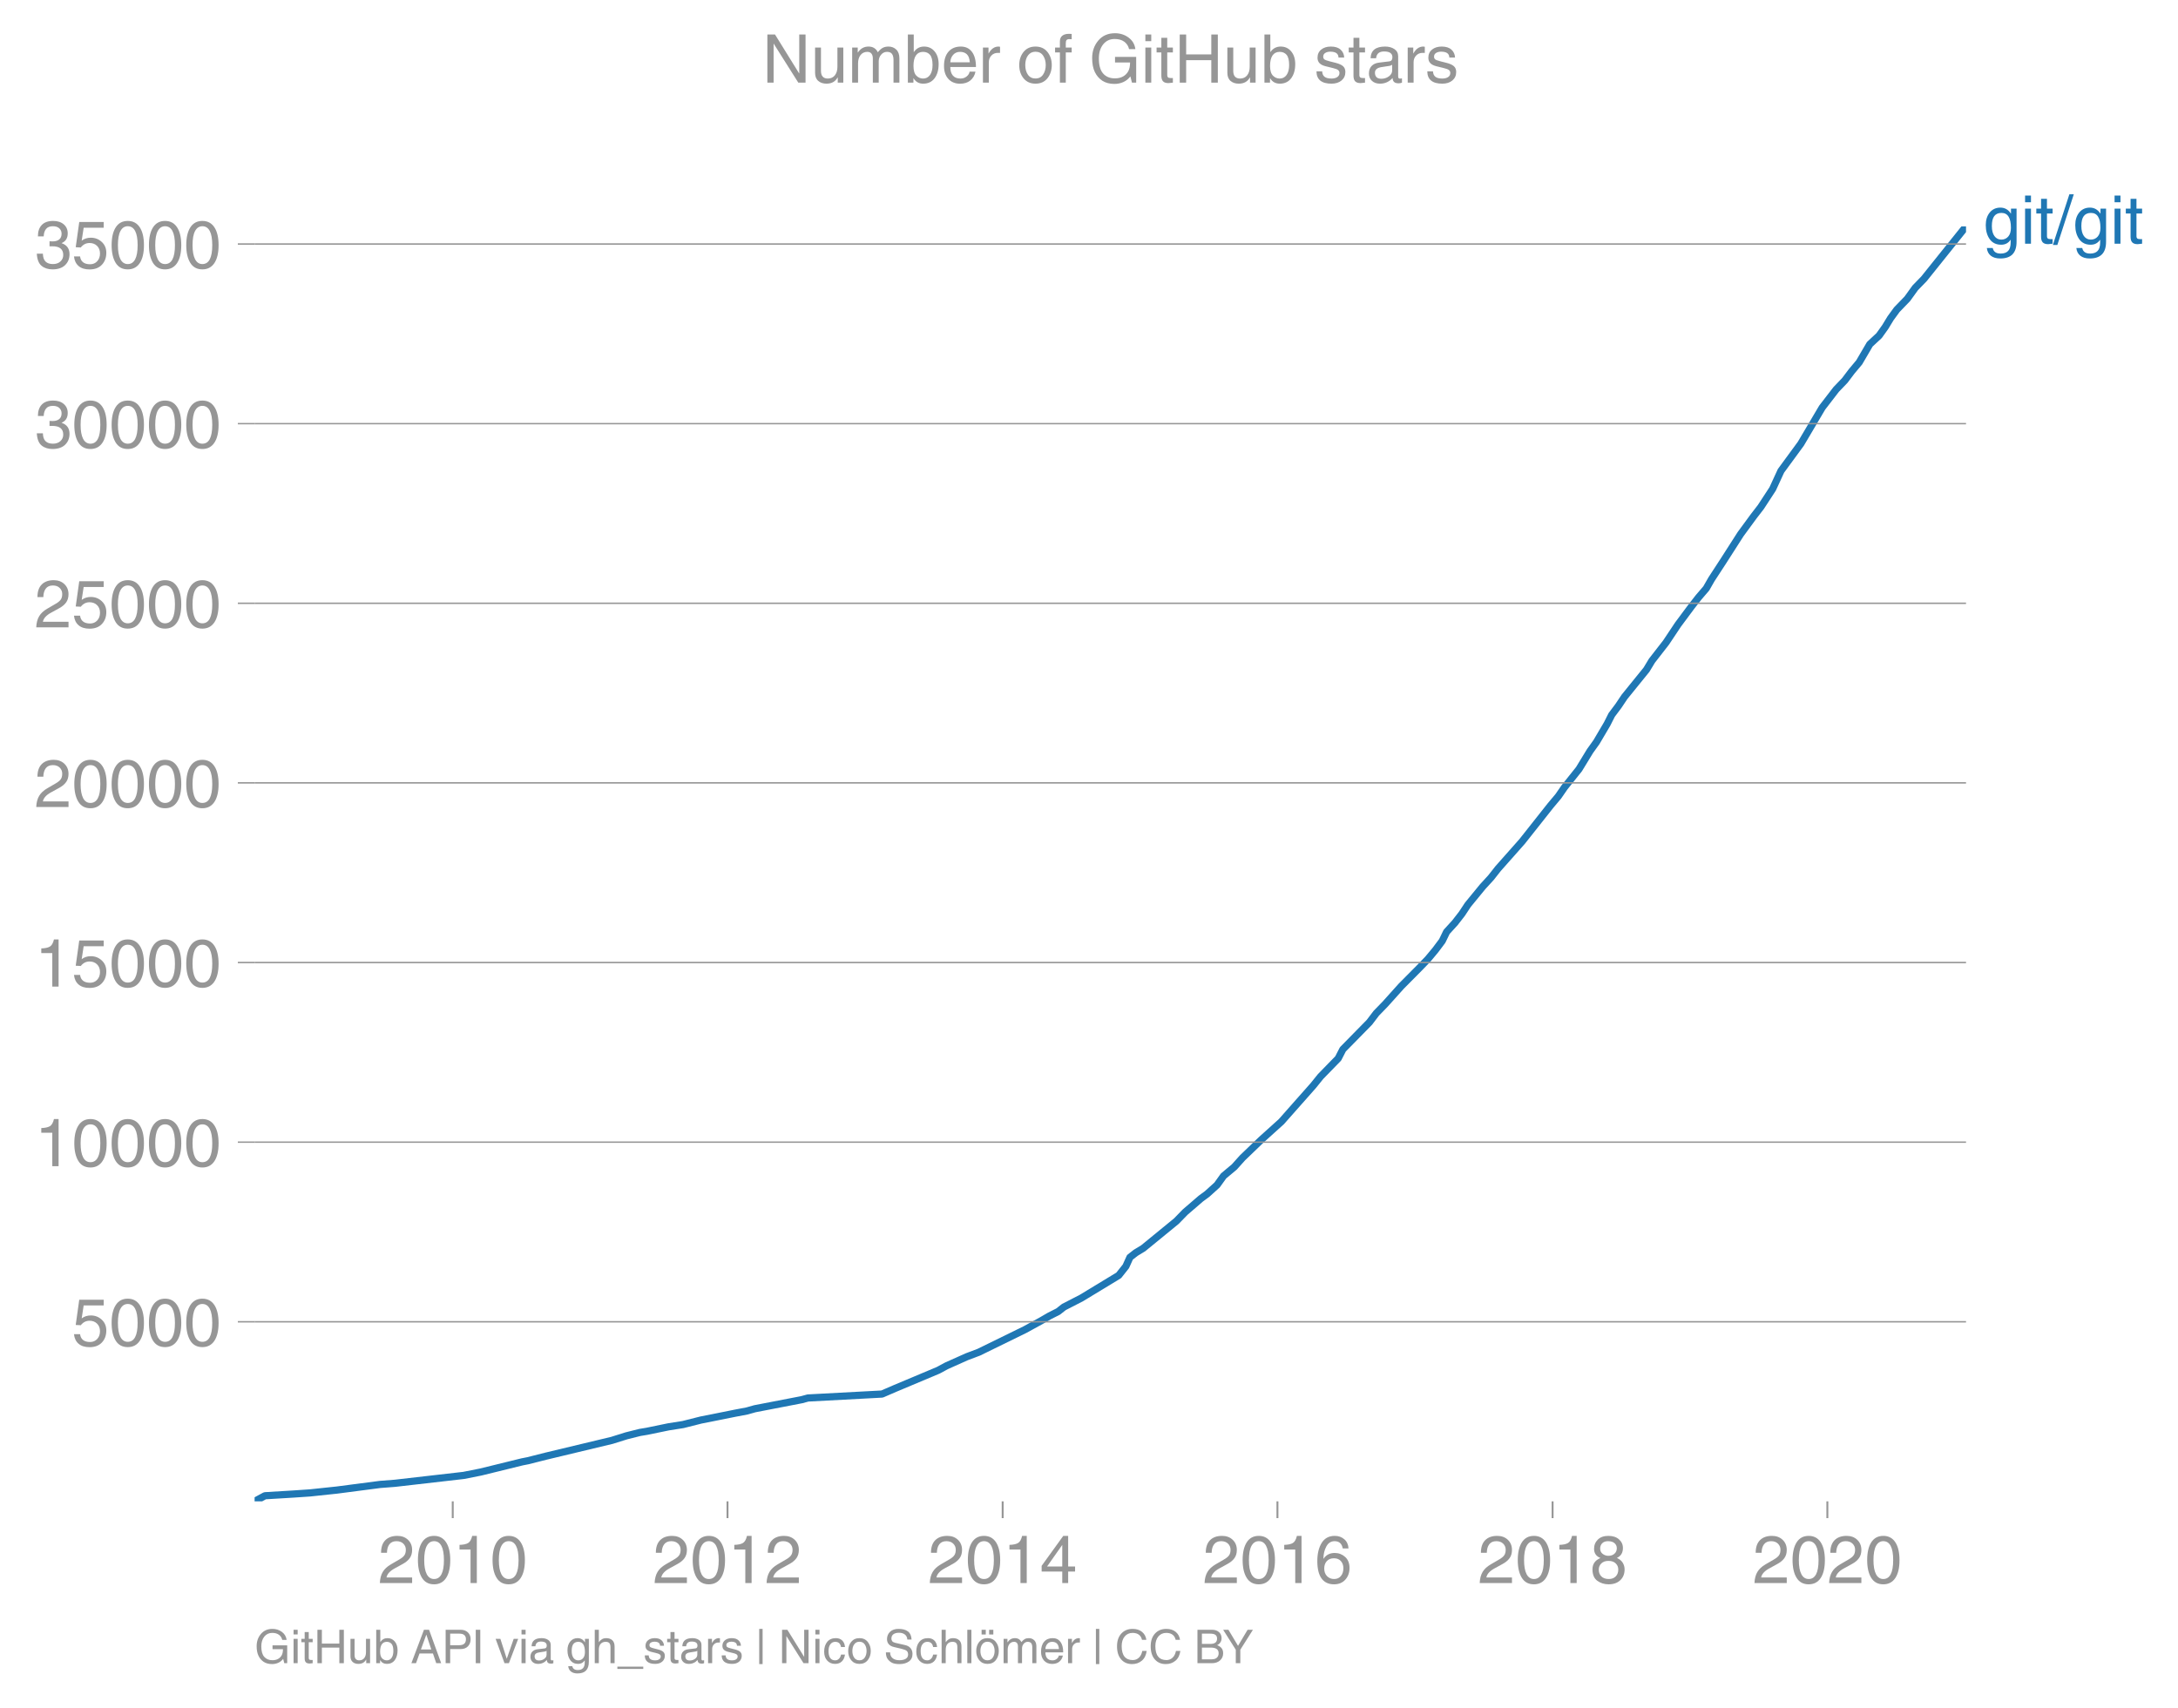
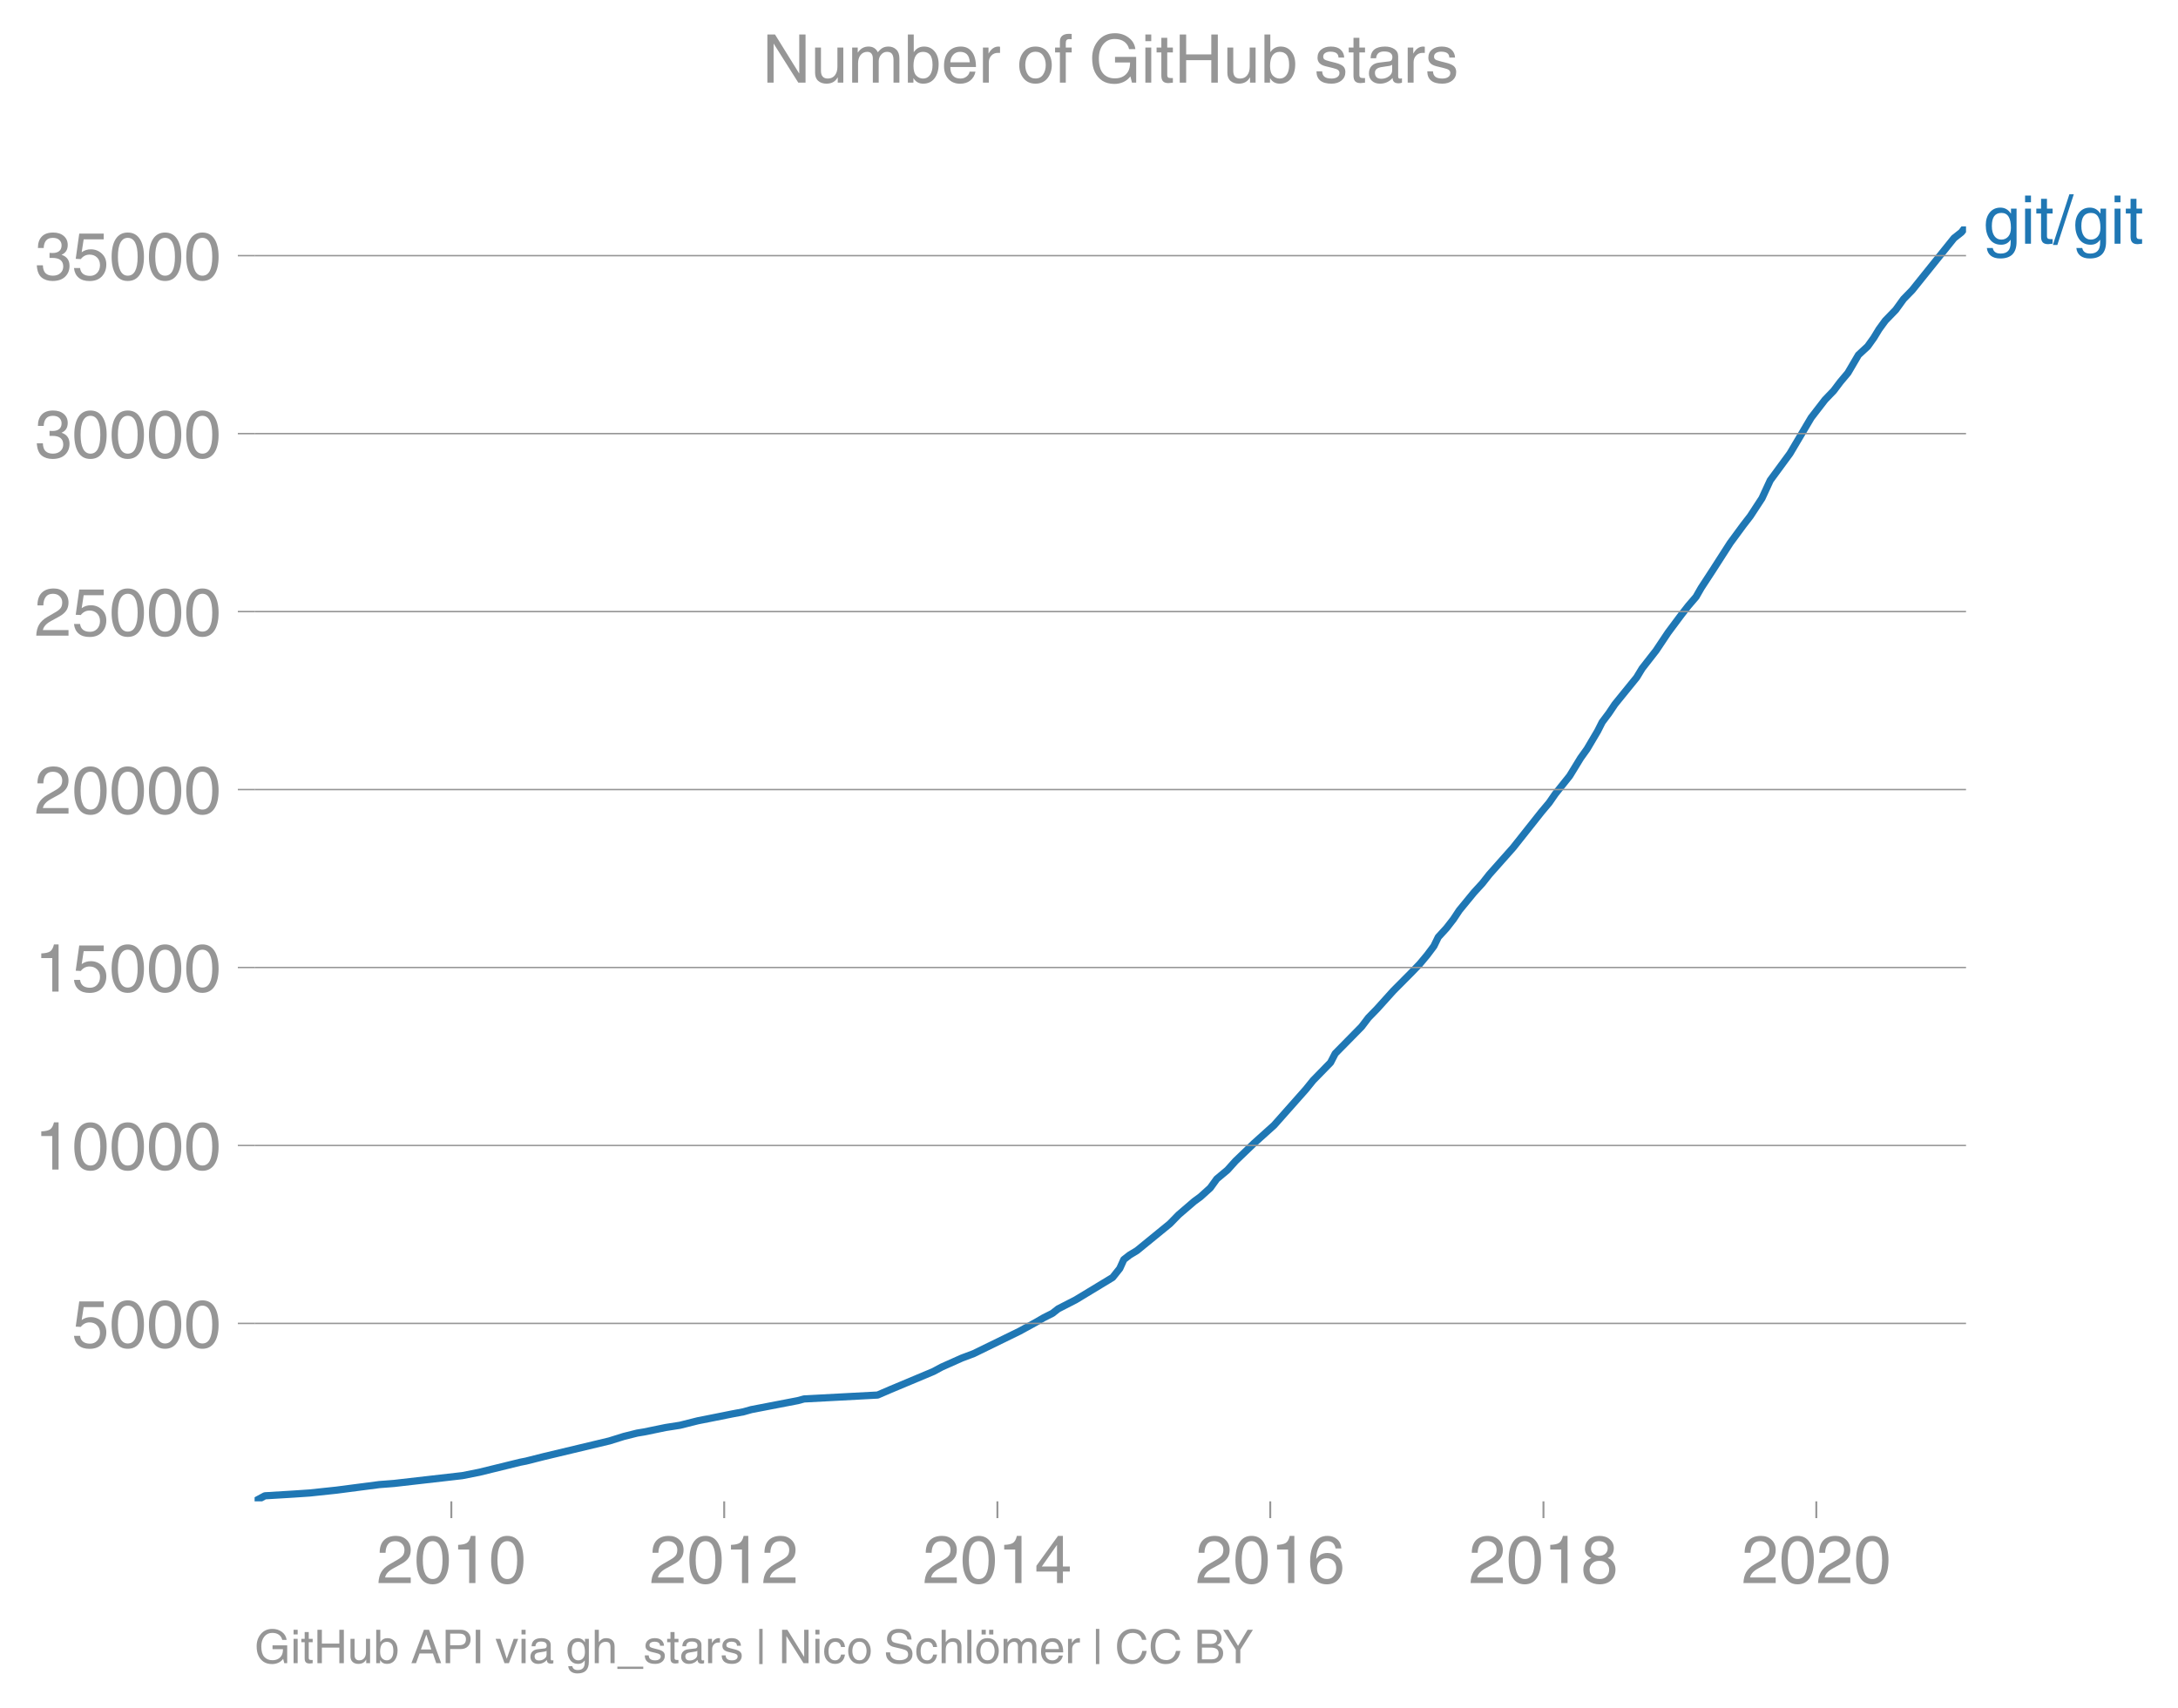
<svg xmlns="http://www.w3.org/2000/svg" xmlns:xlink="http://www.w3.org/1999/xlink" height="475.305" viewBox="0 0 454.478 356.479" width="605.97">
  <defs>
    <style>*{stroke-linecap:butt;stroke-linejoin:round}</style>
  </defs>
  <g id="figure_1">
    <path d="M0 356.479h454.478V0H0z" fill="none" id="patch_1" />
    <g id="axes_1">
      <path d="M53.127 313.361h357.12V47.25H53.127z" fill="none" id="patch_2" />
-       <path clip-path="url(#p116ea0f650)" d="M53.127 313.361l2.157-1.17 5.855-.352 3.554-.24 5.595-.592 9.03-1.177 3.104-.24 14.322-1.642 3.594-.713 8.6-2.114 1.223-.24 3.732-.945 13.805-3.307 3.012-.944 2.812-.705 1.453-.24 4.549-.937 3.007-.473 3.748-.945 2.392-.472 4.7-.945 2.494-.472 1.647-.465 9.776-1.89 1.298-.352 15.469-.825 2.724-1.177 8.996-3.78 1.752-.944 4.227-1.89 2.488-.937 9.632-4.716 3.446-1.89 1.612-.937 1.863-.945 1.202-.945 3.672-1.89 7.768-4.715 1.5-1.89.845-1.882 1.21-.945 1.558-.945 6.918-5.66 1.84-1.89 3.283-2.827 1.287-.945 2.081-1.882 1.359-1.89 2.249-1.882 1.692-1.89 3.928-3.778 4.184-3.772 6.671-7.543 1.524-1.89 3.672-3.771.97-1.89 5.546-5.653 1.434-1.89 1.836-1.89 3.388-3.771 3.74-3.772 1.82-1.89 1.564-1.881 1.414-1.89.916-1.89 1.724-1.889 1.462-1.882 1.25-1.89 3.09-3.771 1.723-1.882 1.488-1.89 5.013-5.661 5.967-7.543 1.586-1.89 1.305-1.89 3.007-3.77 2.3-3.773 1.352-1.89 2.222-3.77.952-1.89 1.415-1.89 1.259-1.882 4.584-5.661 1.138-1.882 2.939-3.78 2.512-3.77 2.804-3.772 1.472-1.89 1.612-1.882 1.081-1.89 2.463-3.779 3.619-5.653 2.767-3.772 1.458-1.89 2.465-3.779 1.736-3.771 4.142-5.654 4.46-7.55 2.911-3.78 1.812-1.89 1.417-1.881 1.583-1.89 2.21-3.779 1.938-1.8 1.29-1.807 1.097-1.807 1.317-1.807L398 62.358l1.645-2.28 1.82-1.874 8.78-10.955h0" fill="none" stroke="#1f77b4" stroke-linecap="square" stroke-width="1.5" id="line2d_1" />
+       <path clip-path="url(#p260e462942)" d="M53.127 313.361l2.142-1.159 5.814-.349 3.53-.237 5.554-.587 8.967-1.167 3.082-.237 14.221-1.627 3.57-.706 8.538-2.095 1.215-.238 3.705-.936 13.709-3.276 2.99-.936 2.793-.698 1.443-.238 4.516-.929 2.986-.468 3.722-.936 2.376-.468 4.666-.936 2.476-.468 1.636-.46 9.707-1.873 1.29-.349 15.36-.817 2.705-1.166 8.933-3.744 1.739-.936 4.197-1.873 2.47-.928 9.565-4.673 3.422-1.872 1.6-.929 1.85-.936 1.194-.936 3.646-1.872 7.714-4.673 1.49-1.872.839-1.864 1.2-.936 1.547-.936 6.87-5.61 1.826-1.871 3.26-2.801 1.279-.936 2.066-1.865 1.35-1.872 2.233-1.865 1.68-1.872 3.9-3.744 4.155-3.737 6.624-7.473 1.513-1.872 3.646-3.737.964-1.872 5.507-5.602 1.424-1.872 1.823-1.872 3.364-3.736 3.713-3.737 1.808-1.872 1.553-1.865 1.404-1.872.91-1.872 1.711-1.872 1.452-1.865 1.242-1.872 3.067-3.737 1.712-1.864 1.477-1.873 4.978-5.608 5.925-7.474 1.575-1.872 1.296-1.872 2.986-3.737 2.284-3.737 1.341-1.872 2.207-3.736.946-1.873 1.405-1.872 1.25-1.864 4.551-5.61 1.13-1.864 2.919-3.744 2.494-3.737 2.784-3.736 1.462-1.873 1.6-1.864 1.074-1.872 2.446-3.745 3.593-5.6 2.748-3.738 1.448-1.872 2.447-3.744 1.724-3.737 4.113-5.601 4.43-7.481 2.89-3.744 1.799-1.872 1.407-1.865 1.572-1.872 2.195-3.744 1.924-1.783 1.28-1.79 1.09-1.791 1.307-1.79 2.178-2.251 1.634-2.259 1.806-1.857 8.72-10.854 1.552-1.225.958-1.234h0" fill="none" stroke="#1f77b4" stroke-linecap="square" stroke-width="1.5" id="line2d_1" />
      <g id="matplotlib.axis_1">
        <g id="xtick_1">
          <g id="line2d_2">
            <defs>
-               <path d="M0 0v3.5" id="m11aefa5580" stroke="#969696" stroke-width=".4" />
-             </defs>
-             <use x="94.472" xlink:href="#m11aefa5580" y="313.361" fill="#969696" stroke="#969696" stroke-width=".4" />
-           </g>
-           <g transform="matrix(.14 0 0 -.14 78.901 330.41)" fill="#969696" id="text_1">
+               <path d="M0 0v3.5" id="m68c23a50f2" stroke="#969696" stroke-width=".4" />
+             </defs>
+             <use x="94.181" xlink:href="#m68c23a50f2" y="313.361" fill="#969696" stroke="#969696" stroke-width=".4" />
+           </g>
+           <g transform="matrix(.14 0 0 -.14 78.61 330.41)" fill="#969696" id="text_1">
            <defs>
              <path d="M4.39 45.125q0 12.39 6.391 18.781 6.406 6.407 17.938 6.407 9.656 0 15.812-5.86 6.157-5.86 6.157-15.14 0-7.22-3.547-12.188-3.532-4.953-10.422-8.703l-12.11-6.64Q13.922 15.921 12.5 8.296h38.188V0H2.593q.39 9.906 4.297 16.5 3.906 6.594 12.203 11.375l12.593 7.328q5.032 2.89 7.329 5.984 2.297 3.094 2.297 8.516 0 5.375-3.766 9.031-3.75 3.672-10.156 3.672-7.078 0-10.594-4.672-3.516-4.656-3.61-12.609z" id="HelveticaWorld-Regular-50" />
              <path d="M42.484 34.188q0 14.109-3.734 21.156-3.734 7.062-10.969 7.062-7.078 0-10.89-7.062-3.797-7.047-3.797-21.157 0-13.671 3.75-20.937Q20.609 6 27.78 6q7.235 0 10.969 7 3.734 7.016 3.734 21.188zm9.422 0q0-17.297-6.25-26.704-6.25-9.39-17.875-9.39-12.062 0-18.062 9.734-6 9.75-6 26.36 0 17.03 6.14 26.578 6.157 9.547 17.922 9.547 11.625 0 17.875-9.5t6.25-26.626z" id="HelveticaWorld-Regular-48" />
              <path d="M35.89 0h-9.374v49.906H10.109v6.985q8.594.28 12.782 2.75Q27.094 62.109 29 70.313h6.89z" id="HelveticaWorld-Regular-49" />
            </defs>
            <use xlink:href="#HelveticaWorld-Regular-50" />
            <use x="55.615" xlink:href="#HelveticaWorld-Regular-48" />
            <use x="111.23" xlink:href="#HelveticaWorld-Regular-49" />
            <use x="166.846" xlink:href="#HelveticaWorld-Regular-48" />
          </g>
        </g>
        <g id="xtick_2">
-           <use x="151.808" xlink:href="#m11aefa5580" y="313.361" fill="#969696" stroke="#969696" stroke-width=".4" id="line2d_3" />
-           <g transform="matrix(.14 0 0 -.14 136.238 330.41)" fill="#969696" id="text_2">
+           <use x="151.115" xlink:href="#m68c23a50f2" y="313.361" fill="#969696" stroke="#969696" stroke-width=".4" id="line2d_3" />
+           <g transform="matrix(.14 0 0 -.14 135.544 330.41)" fill="#969696" id="text_2">
            <use xlink:href="#HelveticaWorld-Regular-50" />
            <use x="55.615" xlink:href="#HelveticaWorld-Regular-48" />
            <use x="111.23" xlink:href="#HelveticaWorld-Regular-49" />
            <use x="166.846" xlink:href="#HelveticaWorld-Regular-50" />
          </g>
        </g>
        <g id="xtick_3">
-           <use x="209.223" xlink:href="#m11aefa5580" y="313.361" fill="#969696" stroke="#969696" stroke-width=".4" id="line2d_4" />
-           <g transform="matrix(.14 0 0 -.14 193.653 330.41)" fill="#969696" id="text_3">
+           <use x="208.126" xlink:href="#m68c23a50f2" y="313.361" fill="#969696" stroke="#969696" stroke-width=".4" id="line2d_4" />
+           <g transform="matrix(.14 0 0 -.14 192.556 330.41)" fill="#969696" id="text_3">
            <defs>
              <path d="M10.594 24.703h22.61v31.89h-.188zM42 17.093V0h-8.797v17.094H2.484v8.593L34.72 70.314H42v-45.61h10.297v-7.61z" id="HelveticaWorld-Regular-52" />
            </defs>
            <use xlink:href="#HelveticaWorld-Regular-50" />
            <use x="55.615" xlink:href="#HelveticaWorld-Regular-48" />
            <use x="111.23" xlink:href="#HelveticaWorld-Regular-49" />
            <use x="166.846" xlink:href="#HelveticaWorld-Regular-52" />
          </g>
        </g>
        <g id="xtick_4">
-           <use x="266.56" xlink:href="#m11aefa5580" y="313.361" fill="#969696" stroke="#969696" stroke-width=".4" id="line2d_5" />
-           <g transform="matrix(.14 0 0 -.14 250.99 330.41)" fill="#969696" id="text_4">
+           <use x="265.06" xlink:href="#m68c23a50f2" y="313.361" fill="#969696" stroke="#969696" stroke-width=".4" id="line2d_5" />
+           <g transform="matrix(.14 0 0 -.14 249.49 330.41)" fill="#969696" id="text_4">
            <defs>
              <path d="M14.11 21.578q0-6.875 4.093-11.234Q22.313 6 28.906 6q6.297 0 10.032 4.438 3.734 4.453 3.734 11.687 0 6.297-3.688 10.547-3.687 4.25-10.468 4.25-6.594 0-10.5-4.156-3.907-4.157-3.907-11.188zM41.702 51.61q-.984 5.375-3.984 8.078-3 2.72-8.125 2.72-8.11 0-12.36-7.923-4.25-7.906-4.343-18.109l.203-.188q5.61 8.641 16.687 8.641 8.844 0 15.438-5.86 6.593-5.859 6.593-16.452 0-10.5-6.25-17.47-6.25-6.952-16.843-6.952-12.219 0-18.563 8.687-6.344 8.703-6.344 25.938 0 16.593 6.485 27.093 6.5 10.5 19.484 10.5 8.407 0 14.219-5.015 5.813-5 6.297-13.688z" id="HelveticaWorld-Regular-54" />
            </defs>
            <use xlink:href="#HelveticaWorld-Regular-50" />
            <use x="55.615" xlink:href="#HelveticaWorld-Regular-48" />
            <use x="111.23" xlink:href="#HelveticaWorld-Regular-49" />
            <use x="166.846" xlink:href="#HelveticaWorld-Regular-54" />
          </g>
        </g>
        <g id="xtick_5">
-           <use x="323.975" xlink:href="#m11aefa5580" y="313.361" fill="#969696" stroke="#969696" stroke-width=".4" id="line2d_6" />
-           <g transform="matrix(.14 0 0 -.14 308.404 330.41)" fill="#969696" id="text_5">
+           <use x="322.071" xlink:href="#m68c23a50f2" y="313.361" fill="#969696" stroke="#969696" stroke-width=".4" id="line2d_6" />
+           <g transform="matrix(.14 0 0 -.14 306.5 330.41)" fill="#969696" id="text_5">
            <defs>
              <path d="M27.594 40.578q5.422 0 8.953 3.094 3.547 3.11 3.547 8.234 0 4.594-3.407 7.547-3.39 2.953-9.687 2.953-5.61 0-8.672-3.11-3.047-3.093-3.047-7.874 0-5.125 3.813-7.984 3.812-2.86 8.5-2.86zm.093-7.562q-6.78 0-10.64-3.766-3.86-3.766-3.86-9.234 0-6.297 3.907-10.157Q21 6 28.219 6q6.406 0 10.234 3.86 3.828 3.859 3.828 10.265 0 5.469-3.828 9.172-3.828 3.719-10.766 3.719zM49.22 52.203q0-10.594-9.032-14.797 6.204-2.781 8.86-7.36 2.656-4.562 2.656-9.733 0-10.016-6.453-16.125-6.438-6.094-17.375-6.094-9.563 0-16.813 5.25-7.25 5.25-7.25 17.062 0 11.922 11.907 16.907-9.516 3.796-9.516 13.671 0 8.297 5.64 13.813 5.641 5.516 15.641 5.516 10.016 0 15.875-5.204 5.86-5.203 5.86-12.906z" id="HelveticaWorld-Regular-56" />
            </defs>
            <use xlink:href="#HelveticaWorld-Regular-50" />
            <use x="55.615" xlink:href="#HelveticaWorld-Regular-48" />
            <use x="111.23" xlink:href="#HelveticaWorld-Regular-49" />
            <use x="166.846" xlink:href="#HelveticaWorld-Regular-56" />
          </g>
        </g>
        <g id="xtick_6">
-           <use x="381.311" xlink:href="#m11aefa5580" y="313.361" fill="#969696" stroke="#969696" stroke-width=".4" id="line2d_7" />
-           <g transform="matrix(.14 0 0 -.14 365.74 330.41)" fill="#969696" id="text_6">
+           <use x="379.005" xlink:href="#m68c23a50f2" y="313.361" fill="#969696" stroke="#969696" stroke-width=".4" id="line2d_7" />
+           <g transform="matrix(.14 0 0 -.14 363.434 330.41)" fill="#969696" id="text_6">
            <use xlink:href="#HelveticaWorld-Regular-50" />
            <use x="55.615" xlink:href="#HelveticaWorld-Regular-48" />
            <use x="111.23" xlink:href="#HelveticaWorld-Regular-50" />
            <use x="166.846" xlink:href="#HelveticaWorld-Regular-48" />
          </g>
        </g>
      </g>
      <g id="matplotlib.axis_2">
        <g id="ytick_1">
-           <path clip-path="url(#p116ea0f650)" d="M53.127 275.878h357.12" fill="none" stroke="#969696" stroke-linecap="square" stroke-width=".3" id="line2d_8" />
+           <path clip-path="url(#p260e462942)" d="M53.127 276.224h357.12" fill="none" stroke="#969696" stroke-linecap="square" stroke-width=".3" id="line2d_8" />
          <g id="line2d_9">
            <defs>
-               <path d="M0 0h-3.5" id="md6aa158ef8" stroke="#969696" stroke-width=".3" />
-             </defs>
-             <use x="53.127" xlink:href="#md6aa158ef8" y="275.878" fill="#969696" stroke="#969696" stroke-width=".3" />
-           </g>
-           <g transform="matrix(.14 0 0 -.14 14.985 280.902)" fill="#969696" id="text_7">
+               <path d="M0 0h-3.5" id="m90d880b08c" stroke="#969696" stroke-width=".3" />
+             </defs>
+             <use x="53.127" xlink:href="#m90d880b08c" y="276.224" fill="#969696" stroke="#969696" stroke-width=".3" />
+           </g>
+           <g transform="matrix(.14 0 0 -.14 14.985 281.249)" fill="#969696" id="text_7">
            <defs>
              <path d="M14.703 40.922q5.813 4.39 13.625 4.39 9.469 0 16.281-6.296 6.813-6.297 6.813-16.22 0-10.78-6.578-17.796-6.563-7-18.422-7-10.313 0-16.266 5.047Q4.203 8.109 3.22 17.39h9.094q.671-5.672 4.437-8.672 3.766-3 10.453-3 6.485 0 10.64 4.484Q42 14.703 42 21.688q0 7.125-4.36 11.421-4.343 4.297-11.218 4.297-7.813 0-13.047-6.687l-7.563.39 5.266 37.594h36.438v-8.5H17.672z" id="HelveticaWorld-Regular-53" />
            </defs>
            <use xlink:href="#HelveticaWorld-Regular-53" />
            <use x="55.615" xlink:href="#HelveticaWorld-Regular-48" />
            <use x="111.23" xlink:href="#HelveticaWorld-Regular-48" />
            <use x="166.846" xlink:href="#HelveticaWorld-Regular-48" />
          </g>
        </g>
        <g id="ytick_2">
-           <path clip-path="url(#p116ea0f650)" d="M53.127 238.387h357.12" fill="none" stroke="#969696" stroke-linecap="square" stroke-width=".3" id="line2d_10" />
-           <use x="53.127" xlink:href="#md6aa158ef8" y="238.387" fill="#969696" stroke="#969696" stroke-width=".3" id="line2d_11" />
-           <g transform="matrix(.14 0 0 -.14 7.2 243.411)" fill="#969696" id="text_8">
+           <path clip-path="url(#p260e462942)" d="M53.127 239.08h357.12" fill="none" stroke="#969696" stroke-linecap="square" stroke-width=".3" id="line2d_10" />
+           <use x="53.127" xlink:href="#m90d880b08c" y="239.079" fill="#969696" stroke="#969696" stroke-width=".3" id="line2d_11" />
+           <g transform="matrix(.14 0 0 -.14 7.2 244.104)" fill="#969696" id="text_8">
            <use xlink:href="#HelveticaWorld-Regular-49" />
            <use x="55.615" xlink:href="#HelveticaWorld-Regular-48" />
            <use x="111.23" xlink:href="#HelveticaWorld-Regular-48" />
            <use x="166.846" xlink:href="#HelveticaWorld-Regular-48" />
            <use x="222.461" xlink:href="#HelveticaWorld-Regular-48" />
          </g>
        </g>
        <g id="ytick_3">
-           <path clip-path="url(#p116ea0f650)" d="M53.127 200.895h357.12" fill="none" stroke="#969696" stroke-linecap="square" stroke-width=".3" id="line2d_12" />
-           <use x="53.127" xlink:href="#md6aa158ef8" y="200.895" fill="#969696" stroke="#969696" stroke-width=".3" id="line2d_13" />
-           <g transform="matrix(.14 0 0 -.14 7.2 205.92)" fill="#969696" id="text_9">
+           <path clip-path="url(#p260e462942)" d="M53.127 201.935h357.12" fill="none" stroke="#969696" stroke-linecap="square" stroke-width=".3" id="line2d_12" />
+           <use x="53.127" xlink:href="#m90d880b08c" y="201.935" fill="#969696" stroke="#969696" stroke-width=".3" id="line2d_13" />
+           <g transform="matrix(.14 0 0 -.14 7.2 206.96)" fill="#969696" id="text_9">
            <use xlink:href="#HelveticaWorld-Regular-49" />
            <use x="55.615" xlink:href="#HelveticaWorld-Regular-53" />
            <use x="111.23" xlink:href="#HelveticaWorld-Regular-48" />
            <use x="166.846" xlink:href="#HelveticaWorld-Regular-48" />
            <use x="222.461" xlink:href="#HelveticaWorld-Regular-48" />
          </g>
        </g>
        <g id="ytick_4">
-           <path clip-path="url(#p116ea0f650)" d="M53.127 163.404h357.12" fill="none" stroke="#969696" stroke-linecap="square" stroke-width=".3" id="line2d_14" />
-           <use x="53.127" xlink:href="#md6aa158ef8" y="163.404" fill="#969696" stroke="#969696" stroke-width=".3" id="line2d_15" />
-           <g transform="matrix(.14 0 0 -.14 7.2 168.43)" fill="#969696" id="text_10">
+           <path clip-path="url(#p260e462942)" d="M53.127 164.79h357.12" fill="none" stroke="#969696" stroke-linecap="square" stroke-width=".3" id="line2d_14" />
+           <use x="53.127" xlink:href="#m90d880b08c" y="164.79" fill="#969696" stroke="#969696" stroke-width=".3" id="line2d_15" />
+           <g transform="matrix(.14 0 0 -.14 7.2 169.815)" fill="#969696" id="text_10">
            <use xlink:href="#HelveticaWorld-Regular-50" />
            <use x="55.615" xlink:href="#HelveticaWorld-Regular-48" />
            <use x="111.23" xlink:href="#HelveticaWorld-Regular-48" />
            <use x="166.846" xlink:href="#HelveticaWorld-Regular-48" />
            <use x="222.461" xlink:href="#HelveticaWorld-Regular-48" />
          </g>
        </g>
        <g id="ytick_5">
-           <path clip-path="url(#p116ea0f650)" d="M53.127 125.913h357.12" fill="none" stroke="#969696" stroke-linecap="square" stroke-width=".3" id="line2d_16" />
-           <use x="53.127" xlink:href="#md6aa158ef8" y="125.913" fill="#969696" stroke="#969696" stroke-width=".3" id="line2d_17" />
-           <g transform="matrix(.14 0 0 -.14 7.2 130.938)" fill="#969696" id="text_11">
+           <path clip-path="url(#p260e462942)" d="M53.127 127.645h357.12" fill="none" stroke="#969696" stroke-linecap="square" stroke-width=".3" id="line2d_16" />
+           <use x="53.127" xlink:href="#m90d880b08c" y="127.645" fill="#969696" stroke="#969696" stroke-width=".3" id="line2d_17" />
+           <g transform="matrix(.14 0 0 -.14 7.2 132.67)" fill="#969696" id="text_11">
            <use xlink:href="#HelveticaWorld-Regular-50" />
            <use x="55.615" xlink:href="#HelveticaWorld-Regular-53" />
            <use x="111.23" xlink:href="#HelveticaWorld-Regular-48" />
            <use x="166.846" xlink:href="#HelveticaWorld-Regular-48" />
            <use x="222.461" xlink:href="#HelveticaWorld-Regular-48" />
          </g>
        </g>
        <g id="ytick_6">
-           <path clip-path="url(#p116ea0f650)" d="M53.127 88.422h357.12" fill="none" stroke="#969696" stroke-linecap="square" stroke-width=".3" id="line2d_18" />
-           <use x="53.127" xlink:href="#md6aa158ef8" y="88.422" fill="#969696" stroke="#969696" stroke-width=".3" id="line2d_19" />
-           <g transform="matrix(.14 0 0 -.14 7.2 93.447)" fill="#969696" id="text_12">
+           <path clip-path="url(#p260e462942)" d="M53.127 90.5h357.12" fill="none" stroke="#969696" stroke-linecap="square" stroke-width=".3" id="line2d_18" />
+           <use x="53.127" xlink:href="#m90d880b08c" y="90.501" fill="#969696" stroke="#969696" stroke-width=".3" id="line2d_19" />
+           <g transform="matrix(.14 0 0 -.14 7.2 95.525)" fill="#969696" id="text_12">
            <defs>
              <path d="M22.406 39.984q2.203-.187 4.594-.187 6.203 0 9.781 2.86 3.594 2.859 3.594 8.656 0 4.687-3.344 7.89-3.343 3.203-9.64 3.203-6.985 0-10.235-4.11-3.234-4.093-3.437-10.983h-8.64q0 10.984 5.765 16.984 5.765 6.016 16.937 6.016 9.922 0 15.828-5.11 5.907-5.094 5.907-13.39 0-10.704-9.032-14.5v-.204q11.72-4 11.72-16.406 0-9.906-6.595-16.265-6.593-6.344-18.703-6.344-9.906 0-16.312 5.203Q4.204 8.5 3.422 21.484H12.5q.203-8.109 4-11.797Q20.313 6 27.484 6q6.938 0 11.141 3.86 4.203 3.859 4.203 9.718 0 6.406-4.016 9.672-4 3.266-12.39 3.266-2 0-4.016-.094z" id="HelveticaWorld-Regular-51" />
            </defs>
            <use xlink:href="#HelveticaWorld-Regular-51" />
            <use x="55.615" xlink:href="#HelveticaWorld-Regular-48" />
            <use x="111.23" xlink:href="#HelveticaWorld-Regular-48" />
            <use x="166.846" xlink:href="#HelveticaWorld-Regular-48" />
            <use x="222.461" xlink:href="#HelveticaWorld-Regular-48" />
          </g>
        </g>
        <g id="ytick_7">
-           <path clip-path="url(#p116ea0f650)" d="M53.127 50.931h357.12" fill="none" stroke="#969696" stroke-linecap="square" stroke-width=".3" id="line2d_20" />
-           <use x="53.127" xlink:href="#md6aa158ef8" y="50.931" fill="#969696" stroke="#969696" stroke-width=".3" id="line2d_21" />
-           <g transform="matrix(.14 0 0 -.14 7.2 55.956)" fill="#969696" id="text_13">
+           <path clip-path="url(#p260e462942)" d="M53.127 53.356h357.12" fill="none" stroke="#969696" stroke-linecap="square" stroke-width=".3" id="line2d_20" />
+           <use x="53.127" xlink:href="#m90d880b08c" y="53.356" fill="#969696" stroke="#969696" stroke-width=".3" id="line2d_21" />
+           <g transform="matrix(.14 0 0 -.14 7.2 58.38)" fill="#969696" id="text_13">
            <use xlink:href="#HelveticaWorld-Regular-51" />
            <use x="55.615" xlink:href="#HelveticaWorld-Regular-53" />
            <use x="111.23" xlink:href="#HelveticaWorld-Regular-48" />
            <use x="166.846" xlink:href="#HelveticaWorld-Regular-48" />
            <use x="222.461" xlink:href="#HelveticaWorld-Regular-48" />
          </g>
        </g>
      </g>
      <g transform="matrix(.14 0 0 -.14 413.818 50.866)" fill="#1f77b4" id="text_14">
        <defs>
          <path d="M12.984 26.313q0-9.61 3.813-14.907Q20.609 6.11 27.094 6.11q6.312 0 10.312 4.579 4 4.593 4 13 0 11.03-3.5 16.625-3.484 5.593-10.61 5.593-7.171 0-10.75-4.765-3.562-4.766-3.562-14.828zM49.812 2.983q0-12.609-6.062-18.797-6.047-6.203-18.266-6.203-8.78 0-13.984 4.047Q6.297-13.922 5.516-6.39h8.796q.672-3.812 3.532-6.062 2.86-2.25 8.281-2.25 7.375 0 11.125 3.969 3.766 3.953 3.766 12.828v3.719h-.188q-4.937-7.329-13.922-7.329-11.187 0-17.093 8.25-5.907 8.25-5.907 20.953 0 11.625 5.953 18.875 5.97 7.25 15.829 7.25 9.906 0 15.625-8.89h.187v7.375h8.313z" id="HelveticaWorld-Regular-103" />
          <path d="M6.594 61.813v9.968h8.781v-9.969zM15.375 0H6.594v52.297h8.781z" id="HelveticaWorld-Regular-105" />
          <path d="M17.188 45.016V10.984q0-2 1.093-3.046 1.11-1.047 3.938-1.047h3.375V0Q20.797-.688 19-.688q-5.516 0-8.063 2.641-2.53 2.64-2.53 8.547v34.516H1.311v7.28h7.094v14.595h8.781V52.297h8.407v-7.281z" id="HelveticaWorld-Regular-116" />
          <path d="M4.984-1.906h-6.687l24.61 75.594H29.5z" id="HelveticaWorld-Regular-47" />
        </defs>
        <use xlink:href="#HelveticaWorld-Regular-103" />
        <use x="55.908" xlink:href="#HelveticaWorld-Regular-105" />
        <use x="77.93" xlink:href="#HelveticaWorld-Regular-116" />
        <use x="105.615" xlink:href="#HelveticaWorld-Regular-47" />
        <use x="133.398" xlink:href="#HelveticaWorld-Regular-103" />
        <use x="189.307" xlink:href="#HelveticaWorld-Regular-105" />
        <use x="211.328" xlink:href="#HelveticaWorld-Regular-116" />
      </g>
      <g transform="matrix(.09716 0 0 -.09716 53.127 347.14)" fill="#969696" id="text_15">
        <defs>
          <path d="M38.484 38.375h31.532V0h-6.297l-2.344 9.281Q56.781 3.421 50.578.75q-6.187-2.656-12.875-2.656-10.797 0-18.047 4.703-7.25 4.719-11.265 13.015-4 8.313-4 20.72 0 15.468 9.203 26.312 9.203 10.843 24.781 10.843 11.625 0 20.313-6.5Q67.39 60.688 68.796 50h-9.375q-1.703 7.078-7.219 11.078-5.516 4.016-14.312 4.016-10.594 0-17.047-7.985-6.438-7.984-6.438-21.125 0-15.28 6.39-22.437Q27.204 6.39 38.282 6.39q7.235 0 12.235 2.859 5 2.86 7.687 7.766 2.688 4.906 2.688 13.062H38.484z" id="HelveticaWorld-Regular-71" />
          <path d="M64.89 0h-9.718v33.5h-37.5V0H8.109v71.781h9.563V42.094h37.5V71.78h9.719z" id="HelveticaWorld-Regular-72" />
          <path d="M6.11 52.297h8.78V17.578q0-5.765 2.61-8.625Q20.125 6.11 25 6.11q6.781 0 10.594 4.797 3.812 4.813 3.812 12.578v28.813h8.782V0H39.89v7.625l-.188.188q-4.984-9.329-16.61-9.329-7.515 0-12.25 4.094Q6.11 6.688 6.11 14.703z" id="HelveticaWorld-Regular-117" />
          <path d="M43.406 26.313q0 10.5-3.718 15.046-3.704 4.547-10.579 4.547-6.984-.11-10.562-5.453Q14.984 35.11 14.984 25q0-10.297 4.297-14.594Q23.578 6.11 29.297 6.11q6.5 0 10.297 5.344 3.812 5.344 3.812 14.86zM6.594 0v71.781h8.781V45.703h.203q5.61 8.11 15.14 8.11 9.766 0 15.766-7.25t6-18.876q0-13.093-6.062-21.156Q40.375-1.516 29.5-1.516q-9.578 0-14.406 8.016h-.203V0z" id="HelveticaWorld-Regular-98" />
          <path d="M44 29.5L33.406 61.078h-.203L21.687 29.5zm-25.297-8.594L11.188 0h-9.97l27 71.781h10.985L65.187 0H54.594l-7.078 20.906z" id="HelveticaWorld-Regular-65" />
          <path d="M17.828 38.625H37.11q7.282 0 10.938 3.188 3.656 3.203 3.656 9.703 0 5.812-3.516 8.89-3.515 3.078-10.687 3.078H17.828zm0-38.625H8.11v71.781h32.266q9.625 0 15.484-5.594 5.86-5.593 5.86-14.578 0-9.328-5.672-15.312-5.656-5.969-15.672-5.969H17.828z" id="HelveticaWorld-Regular-80" />
          <path d="M17.828 0H8.11v71.781h9.72z" id="HelveticaWorld-Regular-73" />
          <path d="M39.406 52.297h9.625L29.11 0h-9.437L.594 52.297h10.203L24.422 9.719h.187z" id="HelveticaWorld-Regular-118" />
          <path d="M38.375 26.703q-.969-1.015-3.828-1.656-2.86-.625-10.672-1.656-5.766-.688-8.469-2.844-2.703-2.14-2.703-5.656 0-4.297 2.281-6.688 2.297-2.39 7.329-2.39 6.296 0 11.171 3.578 4.891 3.593 4.891 8.718zM6.203 36.375q.297 8.844 5.734 13.14 5.454 4.297 15.844 4.297 8.297 0 13.907-3.765 5.624-3.75 5.624-10.844V9.078Q47.313 6 50.094 6q1.125 0 2.89.39V0Q50.594-.984 48-.984q-4.5 0-6.703 1.921-2.188 1.938-2.281 6.047-7.516-8.5-18.891-8.5-7.422 0-11.922 4.204Q3.72 6.89 3.72 13.624q0 6.89 3.906 11.125Q11.531 29 19 29.89l15.516 1.891q4.203.64 4.203 6.203 0 4.11-3.047 6.297-3.047 2.203-9.25 2.203-5.516 0-8.485-2.437-2.953-2.438-3.53-7.672z" id="HelveticaWorld-Regular-97" />
          <path d="M49.219 0h-8.844v34.188q0 6.296-2.438 9-2.437 2.718-7.953 2.718-6.797 0-10.703-4.406-3.906-4.39-3.906-12.984V0H6.594v71.781h8.781V45.312h.203q6 8.5 15.328 8.5 8.594 0 13.453-4.5 4.86-4.484 4.86-13.718z" id="HelveticaWorld-Regular-104" />
          <path d="M0-12.313v4.891h55.61v-4.89z" id="HelveticaWorld-Regular-95" />
          <path d="M36.078 37.406q-.187 4.688-3.344 6.735-3.14 2.047-9.047 2.047-4.296 0-7.359-1.907-3.047-1.89-3.047-5.468 0-2.829 1.797-4.172 1.813-1.344 7.828-2.86l8.688-2.187q7.906-2 11.297-5.11 3.406-3.093 3.406-8.656 0-7.719-5.64-12.531-5.641-4.813-15.063-4.813-11 0-16.64 4.563-5.626 4.578-5.735 13.75h8.5q.203-5.422 3.594-8.063 3.39-2.625 10.171-2.625 5.516 0 8.766 2.188 3.25 2.203 3.25 6.11 0 2.78-2.11 4.437-2.093 1.672-8.296 3.078l-10.203 2.5q-6.203 1.562-9.157 4.656-2.953 3.094-2.953 8.031 0 7.72 5.516 12.203 5.531 4.5 14.406 4.5 9.485 0 14.531-4.624 5.047-4.61 5.344-11.782z" id="HelveticaWorld-Regular-115" />
          <path d="M15.375 0H6.594v52.297h8.297v-8.688h.203q5.703 10.203 14.687 10.203 1.422 0 2.297-.296V44.39h-3.266q-5.906 0-9.671-4.016-3.766-4-3.766-9.953z" id="HelveticaWorld-Regular-114" />
          <path d="M9.422 73.688h7.281V-1.906H9.422z" id="HelveticaWorld-Regular-124" />
          <path d="M55.61 71.781h9.374V0h-10.78L17.577 58.016h-.187V0H8.109v71.781h11.375l35.938-57.969h.187z" id="HelveticaWorld-Regular-78" />
          <path d="M39.594 34.719q-1.89 11.187-12.39 11.187-6.5 0-10.454-5.203-3.953-5.203-3.953-14.484 0-10.11 3.656-15.11 3.672-5 10.64-5 4.688 0 8.11 3.438 3.422 3.437 4.39 8.953h8.5q-1.312-9.703-6.859-14.86-5.547-5.156-14.328-5.156-10.297 0-16.89 7.047-6.594 7.063-6.594 19.172 0 13.281 6.594 21.188 6.593 7.922 18.5 7.922 8.687 0 13.843-5.204 5.157-5.203 5.735-13.89z" id="HelveticaWorld-Regular-99" />
          <path d="M12.703 26.219q0-8.735 3.953-14.375 3.953-5.64 11.219-5.64 7.531 0 11.438 5.905 3.906 5.907 3.906 14.11 0 8.297-3.907 14.078-3.906 5.797-11.437 5.797-6.969 0-11.078-5.453-4.094-5.438-4.094-14.422zm-8.984 0q0 11.672 6.484 19.625 6.5 7.968 17.672 7.968 11.438 0 17.875-8.062 6.453-8.047 6.453-19.531 0-11.516-6.406-19.625-6.39-8.11-17.922-8.11-11.078 0-17.625 7.86-6.531 7.86-6.531 19.875z" id="HelveticaWorld-Regular-111" />
          <path d="M50.39 50.781q-.296 6.844-5.109 10.719-4.797 3.875-12.656 3.875-7.922 0-12.172-3.25-4.234-3.234-4.234-9.344 0-3.265 1.843-5.61 1.86-2.343 6.641-3.468l20.516-4.687q8.297-1.813 12.297-6.875 4.015-5.047 4.015-12.313 0-10.64-7.812-16.187-7.813-5.547-20.313-5.547-9.531 0-15.031 2.437-5.484 2.453-9.734 7.766-4.25 5.328-4.25 14.89h9.093q0-8 5.313-12.406 5.328-4.39 14.5-4.39 8.89 0 13.844 3.156 4.953 3.156 4.953 8.953 0 5.281-2.953 7.89Q46.188 29 37.594 31l-15.469 3.625q-7.719 1.75-11.531 6.125Q6.78 45.125 6.78 51.516q0 9.672 6.516 15.922 6.531 6.25 18.203 6.25 13.172 0 20.328-5.5 7.156-5.485 7.688-17.407z" id="HelveticaWorld-Regular-83" />
          <path d="M15.375 0H6.594v71.781h8.781z" id="HelveticaWorld-Regular-108" />
          <path d="M12.703 26.219q0-8.735 3.953-14.375 3.953-5.64 11.219-5.64 7.531 0 11.438 5.905 3.906 5.907 3.906 14.11 0 8.297-3.907 14.078-3.906 5.797-11.437 5.797-6.969 0-11.078-5.453-4.094-5.438-4.094-14.422zm-8.984 0q0 11.672 6.484 19.625 6.5 7.968 17.672 7.968 11.438 0 17.875-8.062 6.453-8.047 6.453-19.531 0-11.516-6.406-19.625-6.39-8.11-17.922-8.11-11.078 0-17.625 7.86-6.531 7.86-6.531 19.875zm36.734 35.406H31.47v10.156h8.984zm-16.219 0H15.25v10.156h8.984z" id="HelveticaWorld-Regular-246" />
          <path d="M6.594 52.297h8.297v-7.375h.203q5.906 8.89 15.812 8.89 9.813 0 13.922-8.5 3.75 4.594 7.266 6.547 3.515 1.953 8.703 1.953 6.781 0 11.484-4.453Q77 44.922 77 36.187V0h-8.781v33.797q0 6.094-2.297 9.094-2.297 3.015-7.422 3.015-5.172 0-8.75-4.203-3.563-4.203-3.563-9.812V0h-8.78v36.188q0 4.53-2.11 7.124-2.094 2.594-6.094 2.594-6.297 0-10.062-4.687-3.766-4.688-3.766-12.703V0H6.594z" id="HelveticaWorld-Regular-109" />
          <path d="M42.484 30.328q-.687 8.485-4.5 12.031-3.797 3.547-10.109 3.547-6.39 0-10.328-4.5-3.922-4.484-4.172-11.078zm8.391-13.922q-1.453-8.11-7.953-13.422-5.719-4.5-15.047-4.593-10.984.093-17.438 7.203Q4 12.704 4 24.704q0 13.78 6.64 21.437 6.641 7.672 18.47 7.672 10.593 0 16.546-7.922 5.953-7.907 5.953-22.594H13.375q0-8.203 3.813-12.703Q21 6.109 28.608 6.109q5.375 0 9.235 3.235 3.86 3.25 4.25 7.062z" id="HelveticaWorld-Regular-101" />
          <path d="M58.016 50.203q-1.625 7.313-6.782 11.094-5.14 3.797-13.343 3.797-10.594 0-17.047-7.703-6.438-7.688-6.438-20.766 0-15.14 6.094-22.547 6.11-7.39 17.688-7.39 7.609 0 13.093 5.046 5.5 5.063 7.407 14.688h9.421Q66.22 12.594 57.625 5.344t-20.906-7.25q-14.703 0-23.516 10.11Q4.391 18.311 4.391 36.28q0 17.328 9.203 27.36 9.203 10.047 24.297 10.047 12.5 0 20.265-6.454 7.766-6.437 9.235-17.03z" id="HelveticaWorld-Regular-67" />
          <path d="M8.11 71.781h31.484q9.281 0 14.797-5.031 5.515-5.031 5.515-13.031 0-4.844-2.422-8.828-2.406-3.97-7.187-6.172 6.687-2.532 9.828-6.735 3.156-4.203 3.156-10.797 0-9.265-6.687-15.234Q49.906 0 38.922 0H8.109zm9.562-63.484h20.703q7.625 0 11.422 3.531 3.812 3.547 3.812 9.563 0 6.093-4.25 9.093Q45.125 33.5 36.812 33.5h-19.14zm0 33.11h17.625q7.719 0 11.312 2.796 3.594 2.813 3.594 8.781 0 5.125-3.406 7.813-3.39 2.687-11.39 2.687H17.671z" id="HelveticaWorld-Regular-66" />
          <path d="M37.313 0h-9.72v28.906L.485 71.781h11.329l20.609-34.469 20.562 34.47h11.422L37.312 28.905z" id="HelveticaWorld-Regular-89" />
        </defs>
        <use xlink:href="#HelveticaWorld-Regular-71" />
        <use x="77.1" xlink:href="#HelveticaWorld-Regular-105" />
        <use x="99.121" xlink:href="#HelveticaWorld-Regular-116" />
        <use x="126.807" xlink:href="#HelveticaWorld-Regular-72" />
        <use x="199.805" xlink:href="#HelveticaWorld-Regular-117" />
        <use x="254.59" xlink:href="#HelveticaWorld-Regular-98" />
        <use x="311.084" xlink:href="#HelveticaWorld-Regular-32" />
        <use x="335.498" xlink:href="#HelveticaWorld-Regular-65" />
        <use x="402.197" xlink:href="#HelveticaWorld-Regular-80" />
        <use x="466.846" xlink:href="#HelveticaWorld-Regular-73" />
        <use x="492.627" xlink:href="#HelveticaWorld-Regular-32" />
        <use x="517.041" xlink:href="#HelveticaWorld-Regular-118" />
        <use x="566.65" xlink:href="#HelveticaWorld-Regular-105" />
        <use x="588.672" xlink:href="#HelveticaWorld-Regular-97" />
        <use x="643.604" xlink:href="#HelveticaWorld-Regular-32" />
        <use x="668.018" xlink:href="#HelveticaWorld-Regular-103" />
        <use x="723.926" xlink:href="#HelveticaWorld-Regular-104" />
        <use x="779.102" xlink:href="#HelveticaWorld-Regular-95" />
        <use x="834.717" xlink:href="#HelveticaWorld-Regular-115" />
        <use x="884.717" xlink:href="#HelveticaWorld-Regular-116" />
        <use x="912.402" xlink:href="#HelveticaWorld-Regular-97" />
        <use x="967.334" xlink:href="#HelveticaWorld-Regular-114" />
        <use x="999.902" xlink:href="#HelveticaWorld-Regular-115" />
        <use x="1049.902" xlink:href="#HelveticaWorld-Regular-32" />
        <use x="1074.316" xlink:href="#HelveticaWorld-Regular-124" />
        <use x="1100.293" xlink:href="#HelveticaWorld-Regular-32" />
        <use x="1124.707" xlink:href="#HelveticaWorld-Regular-78" />
        <use x="1197.803" xlink:href="#HelveticaWorld-Regular-105" />
        <use x="1219.824" xlink:href="#HelveticaWorld-Regular-99" />
        <use x="1271.094" xlink:href="#HelveticaWorld-Regular-111" />
        <use x="1327.002" xlink:href="#HelveticaWorld-Regular-32" />
        <use x="1351.416" xlink:href="#HelveticaWorld-Regular-83" />
        <use x="1417.627" xlink:href="#HelveticaWorld-Regular-99" />
        <use x="1468.896" xlink:href="#HelveticaWorld-Regular-104" />
        <use x="1524.072" xlink:href="#HelveticaWorld-Regular-108" />
        <use x="1546.094" xlink:href="#HelveticaWorld-Regular-246" />
        <use x="1602.002" xlink:href="#HelveticaWorld-Regular-109" />
        <use x="1685.01" xlink:href="#HelveticaWorld-Regular-101" />
        <use x="1740.43" xlink:href="#HelveticaWorld-Regular-114" />
        <use x="1772.998" xlink:href="#HelveticaWorld-Regular-32" />
        <use x="1797.412" xlink:href="#HelveticaWorld-Regular-124" />
        <use x="1823.389" xlink:href="#HelveticaWorld-Regular-32" />
        <use x="1847.803" xlink:href="#HelveticaWorld-Regular-67" />
        <use x="1920.117" xlink:href="#HelveticaWorld-Regular-67" />
        <use x="1992.432" xlink:href="#HelveticaWorld-Regular-32" />
        <use x="2016.846" xlink:href="#HelveticaWorld-Regular-66" />
        <use x="2079.658" xlink:href="#HelveticaWorld-Regular-89" />
      </g>
      <g transform="matrix(.14 0 0 -.14 158.992 17.25)" fill="#969696" id="text_16">
        <defs>
          <path d="M17.188 45.016V0H8.405v45.016H1.22v7.28h7.187v8.985q0 5.907 3.578 8.703 3.594 2.813 10.032 2.813 2.203 0 3.968-.188v-7.906q-1.562.188-3.578.188-2.922 0-4.078-1.438-1.14-1.437-1.14-4.656v-6.5h8.796v-7.281z" id="HelveticaWorld-Regular-102" />
        </defs>
        <use xlink:href="#HelveticaWorld-Regular-78" />
        <use x="73.096" xlink:href="#HelveticaWorld-Regular-117" />
        <use x="127.881" xlink:href="#HelveticaWorld-Regular-109" />
        <use x="210.889" xlink:href="#HelveticaWorld-Regular-98" />
        <use x="267.383" xlink:href="#HelveticaWorld-Regular-101" />
        <use x="322.803" xlink:href="#HelveticaWorld-Regular-114" />
        <use x="355.371" xlink:href="#HelveticaWorld-Regular-32" />
        <use x="379.785" xlink:href="#HelveticaWorld-Regular-111" />
        <use x="435.693" xlink:href="#HelveticaWorld-Regular-102" />
        <use x="463.379" xlink:href="#HelveticaWorld-Regular-32" />
        <use x="487.793" xlink:href="#HelveticaWorld-Regular-71" />
        <use x="564.893" xlink:href="#HelveticaWorld-Regular-105" />
        <use x="586.914" xlink:href="#HelveticaWorld-Regular-116" />
        <use x="614.6" xlink:href="#HelveticaWorld-Regular-72" />
        <use x="687.598" xlink:href="#HelveticaWorld-Regular-117" />
        <use x="742.383" xlink:href="#HelveticaWorld-Regular-98" />
        <use x="798.877" xlink:href="#HelveticaWorld-Regular-32" />
        <use x="823.291" xlink:href="#HelveticaWorld-Regular-115" />
        <use x="873.291" xlink:href="#HelveticaWorld-Regular-116" />
        <use x="900.977" xlink:href="#HelveticaWorld-Regular-97" />
        <use x="955.908" xlink:href="#HelveticaWorld-Regular-114" />
        <use x="988.477" xlink:href="#HelveticaWorld-Regular-115" />
      </g>
    </g>
  </g>
  <defs>
-     <clipPath id="p116ea0f650">
+     <clipPath id="p260e462942">
      <path d="M53.127 47.249h357.12v266.112H53.127z" />
    </clipPath>
  </defs>
</svg>
